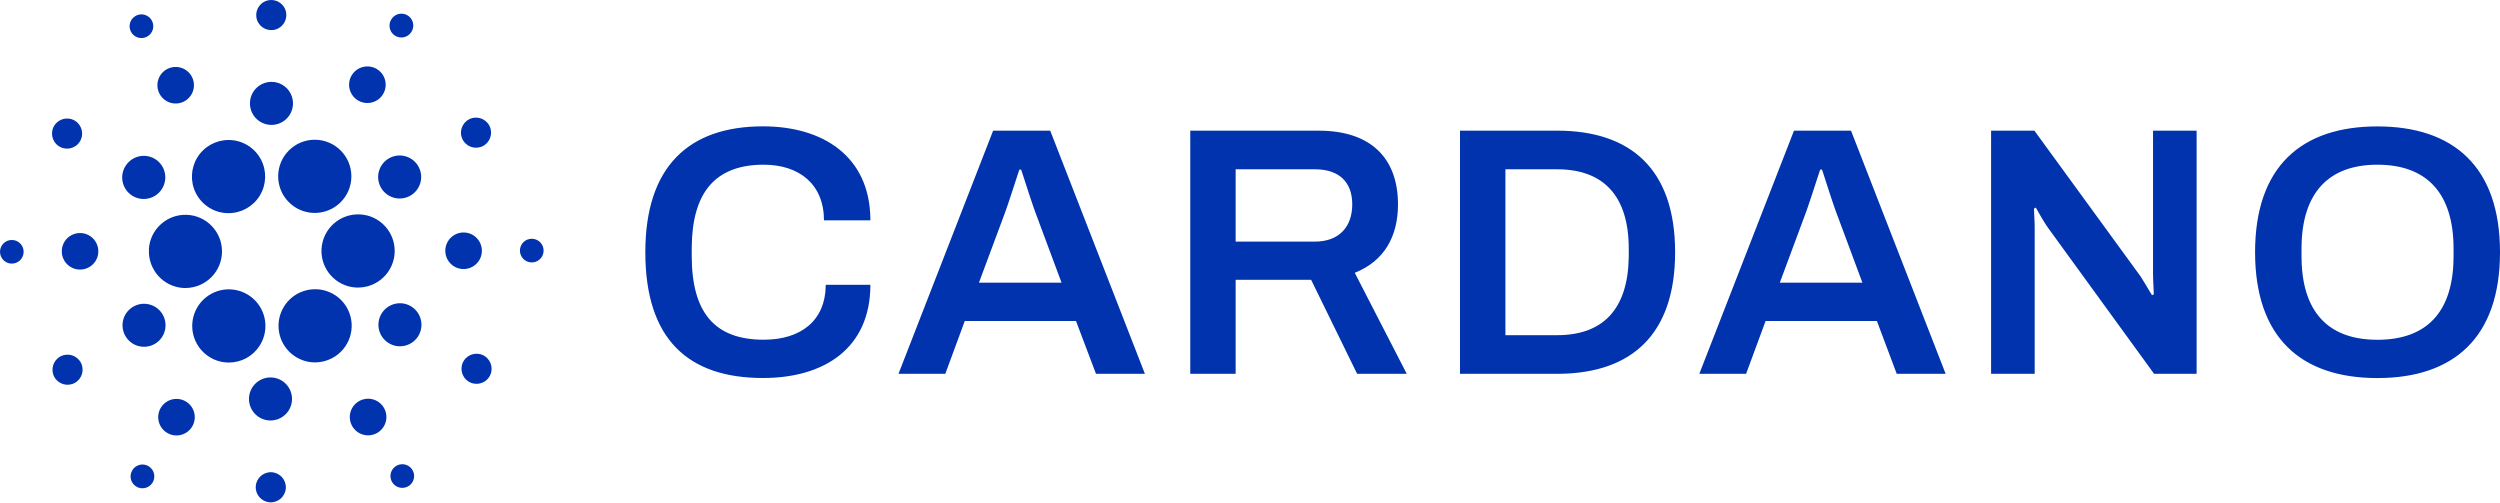
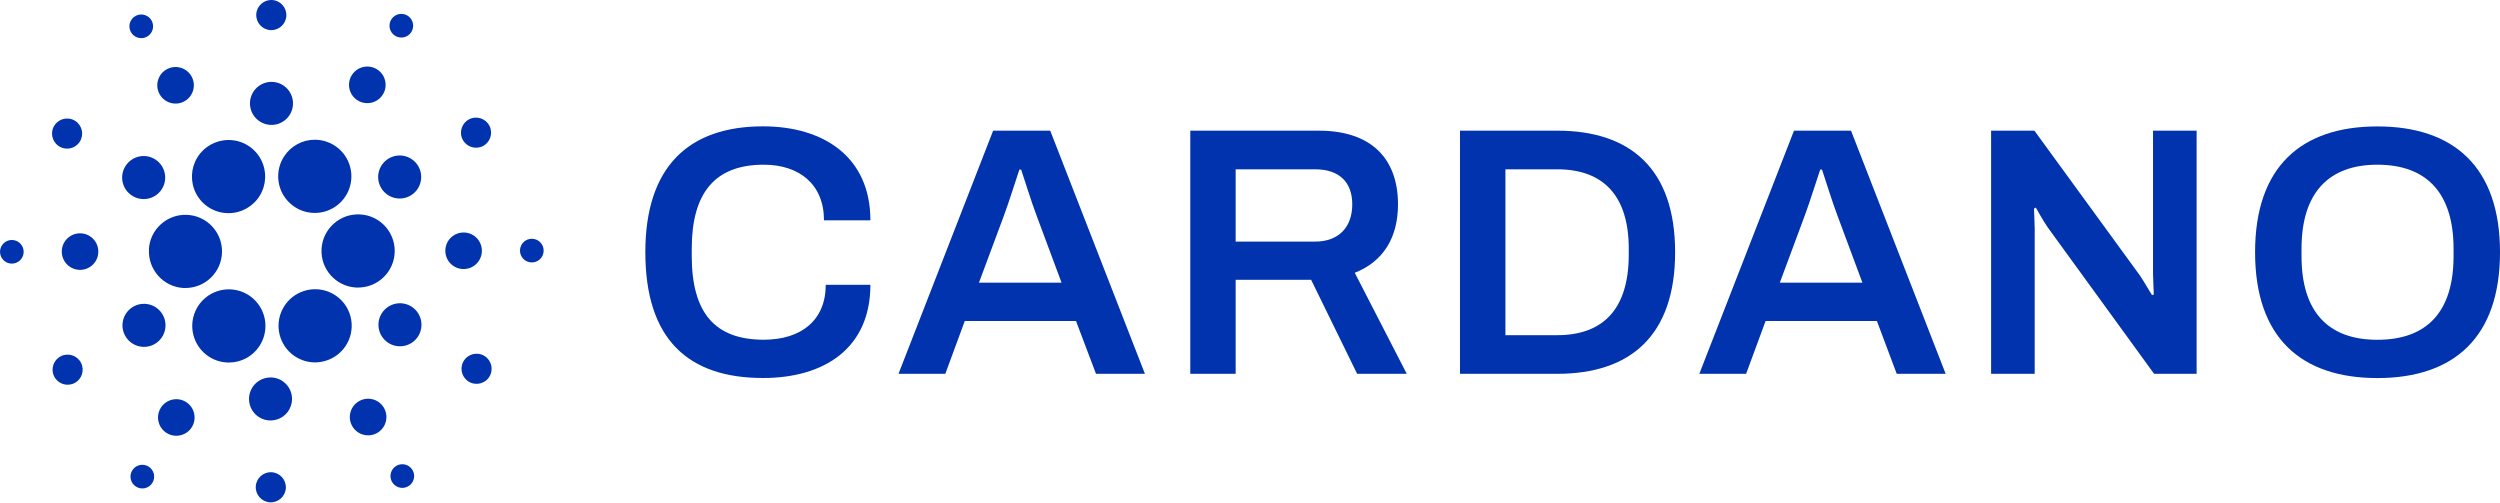
- <svg xmlns="http://www.w3.org/2000/svg" preserveAspectRatio="xMidYMid" viewBox="0 0 512 103">
-   <path fill="#0033AD" d="M52.378 99.618a3.084 3.084 0 1 1 6.159.352 3.084 3.084 0 0 1-6.159-.352Zm-25.26-3.337a2.425 2.425 0 1 1 4.053 2.661 2.425 2.425 0 0 1-4.054-2.661Zm54.18-.95a2.42 2.42 0 0 1 3.257 1.072 2.425 2.425 0 1 1-3.257-1.073ZM32.973 83.448a3.744 3.744 0 1 1 6.264 4.1 3.744 3.744 0 0 1-6.264-4.1Zm40.719-1.382a3.74 3.74 0 0 1 5.034 1.639 3.748 3.748 0 1 1-5.14-1.583l.106-.056ZM51.434 79.78a4.407 4.407 0 1 1 7.928 3.853 4.407 4.407 0 0 1-7.928-3.853Zm-38.982-6.822a3.084 3.084 0 1 1-.092.048l.092-.048Zm82.566.877a3.084 3.084 0 1 1 5.16 3.381 3.084 3.084 0 0 1-5.16-3.381ZM43.304 60.156a7.496 7.496 0 0 1 9.83 10.705 7.46 7.46 0 0 1-6.275 3.387 7.496 7.496 0 0 1-3.555-14.092Zm18.937-.564a7.496 7.496 0 0 1 8.99 3.76 7.5 7.5 0 0 1-3.319 10.052 7.578 7.578 0 0 1-3.375.82 7.496 7.496 0 0 1-2.296-14.632Zm-36.095 4.163a4.407 4.407 0 1 1 6.68 5.75 4.407 4.407 0 0 1-6.68-5.75Zm52.08.339a4.407 4.407 0 0 1 6.103-1.266 4.416 4.416 0 0 1 1.266 6.103 4.407 4.407 0 0 1-7.369-4.837Zm-47.74-13.038a7.496 7.496 0 1 1 7.63 7.925l-.137.001h-.41a7.512 7.512 0 0 1-7.068-7.794l.006-.136-.02.004Zm35.364-.084a7.498 7.498 0 0 1 7.916-7.055 7.406 7.406 0 0 1 5.16 2.482 7.496 7.496 0 0 1-5.434 12.487l-.152.002h-.435a7.498 7.498 0 0 1-7.055-7.916Zm-53.197.341a3.744 3.744 0 1 1 7.475.425 3.744 3.744 0 0 1-7.475-.425Zm78.553-.17a3.744 3.744 0 1 1 7.476.428 3.744 3.744 0 0 1-7.476-.427Zm-88.74-1.995.09.004a2.417 2.417 0 0 1 2.282 2.556 2.42 2.42 0 1 1-2.373-2.56Zm106.486-.25.1.004a2.425 2.425 0 1 1-.101-.004ZM46.793 28.671a7.472 7.472 0 0 1 6.701 4.096 7.5 7.5 0 0 1-6.693 10.888 7.467 7.467 0 0 1-6.7-4.125 7.5 7.5 0 0 1 6.692-10.859Zm17.683-.053a7.496 7.496 0 1 1-.02 14.992 7.496 7.496 0 0 1 .02-14.992Zm-38.74 5.33a4.407 4.407 0 1 1 7.37 4.833 4.407 4.407 0 0 1-7.37-4.834Zm54.133-1.635a4.403 4.403 0 0 1 5.918 1.954 4.407 4.407 0 1 1-5.918-1.954Zm-68.711-6.648a3.084 3.084 0 1 1 5.159 3.382 3.084 3.084 0 0 1-5.16-3.382Zm84.944-1.249a3.084 3.084 0 1 1 2.774 5.51 3.084 3.084 0 0 1-2.774-5.51Zm-44.906-3.494a4.407 4.407 0 1 1 8.8.505 4.407 4.407 0 0 1-8.8-.505Zm-16.928-6.797a3.744 3.744 0 1 1 3.369 6.687 3.744 3.744 0 0 1-3.369-6.687Zm37.818 1.202a3.748 3.748 0 1 1 6.275 4.1 3.748 3.748 0 0 1-6.275-4.1ZM27.833 3.226a2.425 2.425 0 1 1 2.183 4.33 2.425 2.425 0 0 1-2.183-4.33Zm52.327.714a2.425 2.425 0 1 1 4.059 2.653 2.425 2.425 0 0 1-4.06-2.653ZM54.54.173a3.084 3.084 0 1 1 2.036 5.823A3.084 3.084 0 0 1 54.54.173ZM486.883 25.89C502.49 25.89 512 34.164 512 51.658c0 17.495-9.495 25.769-25.117 25.769-15.622 0-25.043-8.274-25.043-25.769 0-17.494 9.437-25.768 25.043-25.768Zm-330.62-.016c12.288 0 21.8 6.134 21.99 18.863l.002.388h-9.507c0-7.405-5.083-11.395-12.34-11.395-9.92 0-14.64 5.689-14.74 16.851l-.002.34v1.45c0 11.612 4.653 17.203 14.745 17.203 7.612 0 12.597-3.914 12.696-11.035l.002-.216h9.146c0 12.996-9.433 19.091-21.991 19.091-15.246 0-24.101-7.84-24.101-25.768 0-17.494 8.855-25.772 24.1-25.772Zm58.82.885 19.394 49.8H224.46l-4.096-10.818h-22.778l-3.99 10.817h-9.585l19.383-49.8h11.69Zm54.964 0c10.961 0 16.262 5.882 16.262 15.098 0 6.682-2.915 11.584-8.67 13.937l-.186.075 10.65 20.69H277.94l-9.42-19.252h-15.46v19.251h-9.294v-49.8h26.28Zm48.858 0c15.024 0 24.158 7.84 24.158 24.9 0 16.889-8.96 24.741-23.717 24.897l-.45.002h-19.89v-49.8h19.899Zm60.183 0 19.382 49.8h-10.019l-4.063-10.818h-22.794L357.6 76.558h-9.58l19.39-49.8h11.678Zm37.556 0 21.632 29.692.076.113.163.25.174.273.183.293.382.622 1.203 2.004.172.277.05.079.054.078.36-.143-.005-.227-.028-.694-.065-1.478-.03-.794-.01-.347-.004-.295v-.085h-.009V26.759h8.925v49.8h-8.708l-21.778-29.98a25.094 25.094 0 0 1-.456-.686l-.148-.234-.146-.233-.213-.35-.272-.455-.13-.221-.302-.524-.597-1.05-.116-.195-.044-.07-.034-.05-.365.218.006.205.091 1.983.025.636.017.54.006.33.002.155v29.98h-8.929v-49.8h8.868Zm70.24 6.971c-9.916 0-15.422 5.689-15.531 16.863l-.002.34v1.524c0 11.395 5.444 17.13 15.532 17.13 10.06 0 15.497-5.62 15.604-16.79l.002-.34v-1.524c0-11.399-5.513-17.203-15.606-17.203Zm-167.98.942h-10.596v33.973h10.597c9.343 0 14.486-5.263 14.66-15.937l.004-.325v-1.45c0-10.778-5.139-16.153-14.383-16.26h-.281Zm-109.777.057h-.36l-.113.328-1.445 4.425-.427 1.289-.382 1.133-.15.435-.287.823-.136.383-.131.359-5.207 13.984 16.912-.004-5.079-13.648-.058-.151-.122-.323-.127-.346-.2-.56-.21-.598-.214-.628-.22-.65-.367-1.108-1.516-4.668-.146-.432-.015-.043Zm164.018 0h-.37l-.112.328-1.445 4.425-.427 1.289-.382 1.133-.149.435-.287.823-.137.383-.13.359-5.2 13.984 16.913-.004-5.08-13.648-.118-.31-.124-.334-.197-.544-.207-.586-.286-.832-.293-.87-.294-.888-.467-1.428-1.097-3.386-.111-.329Zm-103.827-.057h-16.257V49.48h16.257c4.793 0 7.623-2.9 7.623-7.622 0-4.448-2.555-7.125-7.457-7.184h-.166Z" />
+ <svg xmlns="http://www.w3.org/2000/svg" viewBox="0 0 1250 251.17">
+   <g data-name="Layer 2">
+     <g fill="#0033ad" data-name="Layer 1">
+       <path d="M74.49 124.64A18.34 18.34 0 0 0 91.73 144h1a18.3 18.3 0 1 0-18.29-19.35Z" />
+       <path d="M6.25 120a5.91 5.91 0 1 0 5.57 6.24A5.9 5.9 0 0 0 6.25 120Z" />
+       <path d="M73.33 18.43a5.92 5.92 0 1 0-8-2.62 5.93 5.93 0 0 0 8 2.62Z" />
+       <path d="M91.9 50.81a9.14 9.14 0 1 0-12.28-4.05 9.14 9.14 0 0 0 12.28 4.05Z" />
+       <path d="M29.41 73.08a7.53 7.53 0 1 0-2.16-10.42 7.53 7.53 0 0 0 2.16 10.42Z" />
+       <path d="M40.54 116.67a9.14 9.14 0 1 0 8.61 9.65 9.15 9.15 0 0 0-8.61-9.65Z" />
+       <path d="M30.41 178.12a7.53 7.53 0 1 0 10.12 3.33 7.53 7.53 0 0 0-10.12-3.33Z" />
+       <path d="M65.94 97.78a10.76 10.76 0 1 0-3.1-14.9 10.75 10.75 0 0 0 3.1 14.9Z" />
+       <path d="M178.66 50.09A9.15 9.15 0 1 0 176 37.42a9.14 9.14 0 0 0 2.66 12.67Z" />
+       <path d="M197.42 17.81a5.92 5.92 0 1 0-1.71-8.19 5.92 5.92 0 0 0 1.71 8.19Z" />
+       <path d="M180.1 107.22a18.3 18.3 0 1 0-2.1 36.55h1.06a18.3 18.3 0 0 0 13.64-30.49 18.08 18.08 0 0 0-12.6-6.06Z" />
+       <path d="M97.91 96.51a18.23 18.23 0 0 0 16.36 10.07A18.31 18.31 0 0 0 130.61 80a18.24 18.24 0 0 0-16.36-10 18.31 18.31 0 0 0-16.34 26.51Z" />
+       <path d="M241.41 73.06a7.53 7.53 0 1 0-10.12-3.34 7.54 7.54 0 0 0 10.12 3.34Z" />
+       <path d="M195 78.89a10.76 10.76 0 1 0 14.45 4.77A10.75 10.75 0 0 0 195 78.89Z" />
+       <path d="M135.22 15.05a7.53 7.53 0 1 0-7.09-7.94 7.53 7.53 0 0 0 7.09 7.94Z" />
+       <path d="M135.14 62.44A10.76 10.76 0 1 0 125 51.08a10.77 10.77 0 0 0 10.14 11.36Z" />
+       <path d="M76.84 172.28a10.76 10.76 0 1 0-14.45-4.76 10.76 10.76 0 0 0 14.45 4.76Z" />
+       <path d="M142.09 78.14a18.3 18.3 0 1 0 15.33-8.27 18.32 18.32 0 0 0-15.33 8.27Z" />
+       <path d="M173.91 154.67a18.3 18.3 0 1 0-16.34 26.54 18.5 18.5 0 0 0 8.24-2 18.31 18.31 0 0 0 8.1-24.54Z" />
+       <path d="M205.89 153.39a10.76 10.76 0 1 0 3.09 14.9 10.78 10.78 0 0 0-3.09-14.9Z" />
+       <path d="M240.93 125.9a9.14 9.14 0 1 0-9.65 8.61 9.15 9.15 0 0 0 9.65-8.61Z" />
+       <path d="M266.25 119.39a5.92 5.92 0 1 0 5.57 6.25 5.93 5.93 0 0 0-5.57-6.25Z" />
+       <path d="M242.41 178.09a7.53 7.53 0 1 0 2.17 10.43 7.53 7.53 0 0 0-2.17-10.43Z" />
+       <path d="M74.41 233.36a5.92 5.92 0 1 0 1.7 8.2 5.92 5.92 0 0 0-1.7-8.2Z" />
+       <path d="M198.49 232.74a5.92 5.92 0 1 0 7.95 2.62 5.91 5.91 0 0 0-7.95-2.62Z" />
+       <path d="M129.73 173a18.3 18.3 0 1 0-15.32 8.27 18.21 18.21 0 0 0 15.32-8.27Z" />
+       <path d="M93.16 201.09a9.14 9.14 0 1 0 2.64 12.66 9.15 9.15 0 0 0-2.64-12.66Z" />
+       <path d="M135.83 236.12a7.53 7.53 0 1 0 7.09 7.95 7.53 7.53 0 0 0-7.09-7.95Z" />
+       <path d="M135.91 188.74A10.76 10.76 0 1 0 146 200.09a10.75 10.75 0 0 0-10.09-11.35Z" />
+       <path d="M179.92 200.36a9.15 9.15 0 1 0 12.29 4 9.13 9.13 0 0 0-12.29-4Z" />
+       <path d="M381.86 82.35c17.72 0 30.13 9.74 30.13 27.82h23.21c0-31.72-23.39-47-53.69-47-37.22 0-58.84 20.21-58.84 62.92 0 43.77 21.62 62.91 58.84 62.91 30.66 0 53.69-14.88 53.69-46.61h-22.33c0 17.72-12.23 27.47-31 27.47-24.64 0-36-13.65-36-42v-3.54c.02-27.8 11.53-41.97 35.99-41.97Z" />
+       <path d="m496.57 65.33-47.32 121.58h23.4l9.74-26.41H538l10 26.41h24.46L525.11 65.33Zm-7.09 76L501.89 108c2.48-6.55 6.91-20.73 7.8-23.21h.88c.89 2.48 5.32 16.83 7.8 23.21l12.4 33.32Z" />
+       <path d="M699 102.19c0-22.5-12.94-36.86-39.7-36.86h-64.16v121.58h22.69v-47h37.74l23 47h24.81l-26-50.51c14.35-5.67 21.62-17.72 21.62-34.21Zm-41.48 18.61h-39.69V84.65h39.69c12.23 0 18.61 6.56 18.61 17.54 0 11.53-6.91 18.61-18.61 18.61Z" />
+       <path d="M778.58 65.33H730v121.58h48.56c36.68 0 59-19.14 59-60.79s-22.3-60.79-58.98-60.79Zm35.8 62.56c-.18 26.59-12.76 39.7-35.8 39.7h-25.87V84.65h25.87c23 0 35.8 13.12 35.8 39.7Z" />
+       <path d="m897 65.33-47.34 121.58h23.39l9.75-26.41h55.65l9.92 26.41h24.46L925.51 65.33Zm-7.09 76L902.3 108c2.48-6.55 6.91-20.73 7.8-23.21h.9c.88 2.48 5.32 16.83 7.8 23.21l12.4 33.32Z" />
+       <path d="M1076.54 137.64c0 2.3.35 8.5.35 9.57l-.88.35c-.53-.7-4.08-6.91-6-9.74l-52.81-72.49h-21.65v121.58h21.8v-72.84c0-3-.36-8.86-.36-9.75l.89-.53c.53.71 3.19 5.85 6 9.93l53.17 73.19h21.26V65.33h-21.79v72.31Z" />
+       <path d="M1188.68 63.21c-38.1 0-61.14 20.2-61.14 62.91s23 62.91 61.14 62.91 61.32-20.2 61.32-62.91-23.22-62.91-61.32-62.91Zm38.1 64.86c0 27.82-13.29 41.82-38.1 41.82-24.63 0-37.92-14-37.92-41.82v-3.72c0-27.83 13.47-42 37.92-42 24.64 0 38.1 14.17 38.1 42Z" />
+     </g>
+   </g>
</svg>
